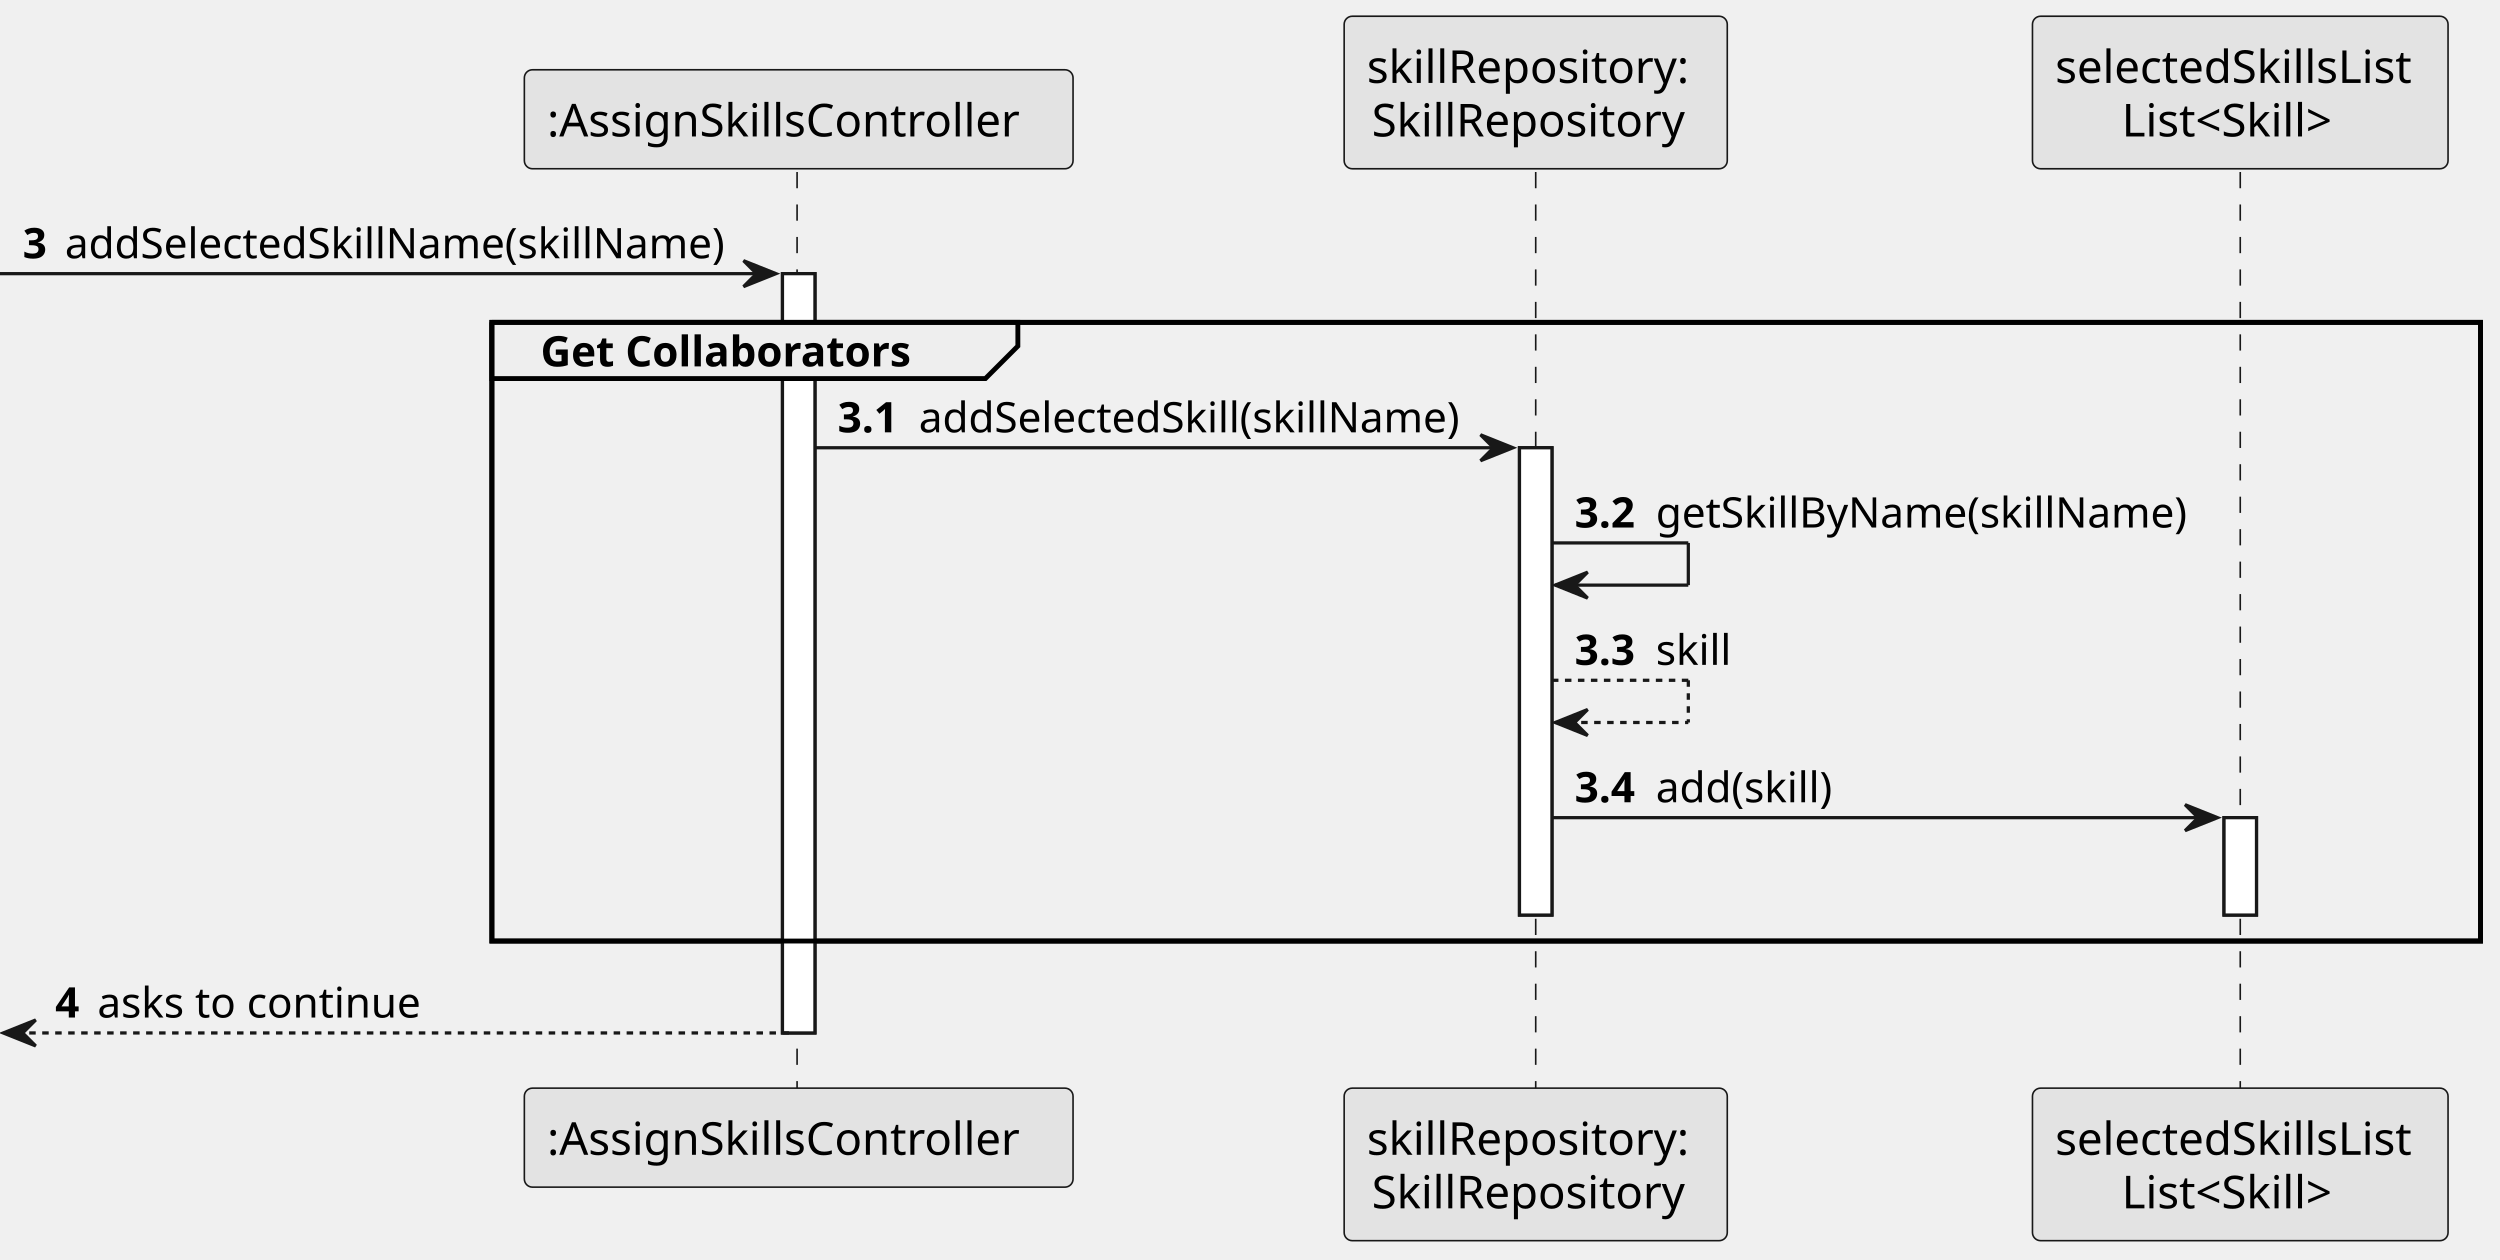
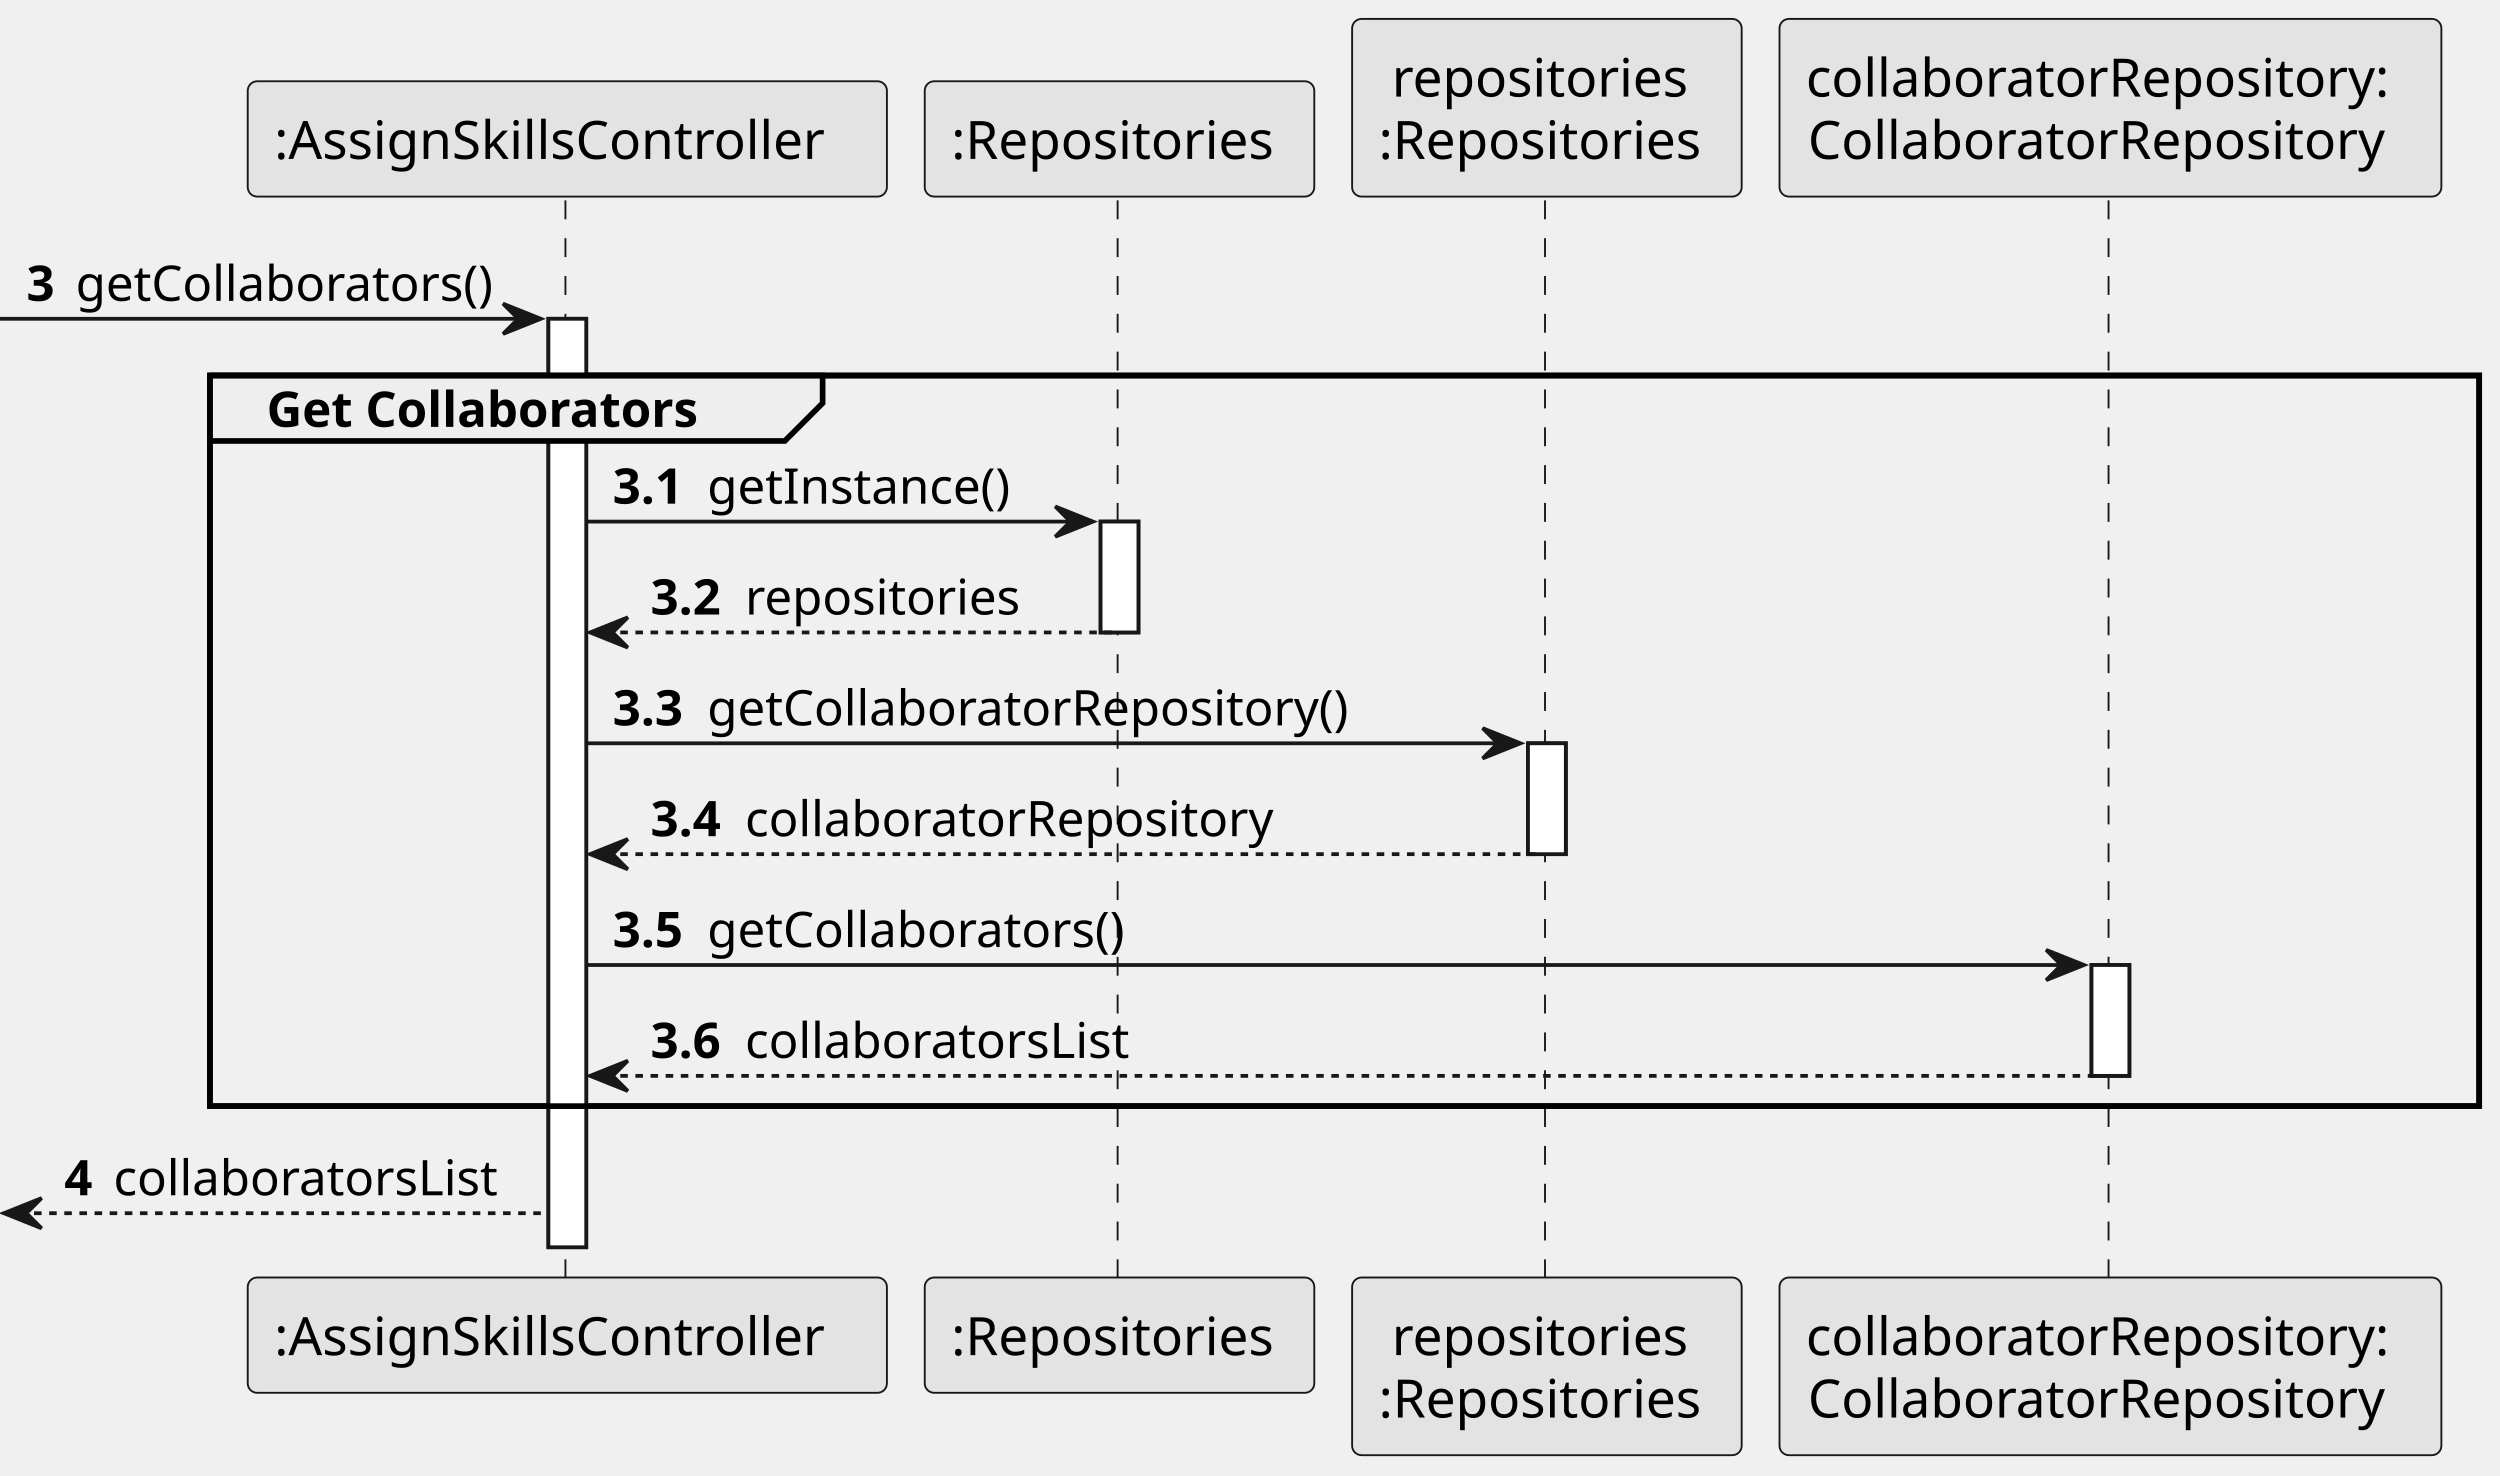
- <svg xmlns="http://www.w3.org/2000/svg" contentStyleType="text/css" height="388px" preserveAspectRatio="none" style="width:770px;height:388px;background:#FFFFFF;" version="1.1" viewBox="0 0 770 388" width="770px" zoomAndPan="magnify">
+ <svg xmlns="http://www.w3.org/2000/svg" contentStyleType="text/css" height="390px" preserveAspectRatio="none" style="width:661px;height:390px;background:#FFFFFF;" version="1.1" viewBox="0 0 661 390" width="661px" zoomAndPan="magnify">
  <defs />
  <g>
-     <rect fill="#FFFFFF" height="233.863" style="stroke:#181818;stroke-width:1.0;" width="10" x="241" y="84.287" />
-     <rect fill="#FFFFFF" height="143.932" style="stroke:#181818;stroke-width:1.0;" width="10" x="468" y="137.908" />
-     <rect fill="#FFFFFF" height="30" style="stroke:#181818;stroke-width:1.0;" width="10" x="685" y="251.84" />
-     <rect fill="none" height="190.553" style="stroke:#000000;stroke-width:1.5;" width="612.5" x="151.5" y="99.287" />
-     <line style="stroke:#181818;stroke-width:0.5;stroke-dasharray:5.0,5.0;" x1="245.5" x2="245.5" y1="52.977" y2="336.15" />
-     <line style="stroke:#181818;stroke-width:0.5;stroke-dasharray:5.0,5.0;" x1="473" x2="473" y1="52.977" y2="336.15" />
-     <line style="stroke:#181818;stroke-width:0.5;stroke-dasharray:5.0,5.0;" x1="690" x2="690" y1="52.977" y2="336.15" />
-     <rect fill="#E3E3E3" height="30.488" rx="2.5" ry="2.5" style="stroke:#181818;stroke-width:0.5;" width="169" x="161.5" y="21.488" />
-     <text fill="#000000" font-family="sans-serif" font-size="14" lengthAdjust="spacing" textLength="155" x="168.5" y="42.023">:AssignSkillsController</text>
-     <rect fill="#E3E3E3" height="30.488" rx="2.5" ry="2.5" style="stroke:#181818;stroke-width:0.5;" width="169" x="161.5" y="335.15" />
-     <text fill="#000000" font-family="sans-serif" font-size="14" lengthAdjust="spacing" textLength="155" x="168.5" y="355.685">:AssignSkillsController</text>
-     <rect fill="#E3E3E3" height="46.977" rx="2.5" ry="2.5" style="stroke:#181818;stroke-width:0.5;" width="118" x="414" y="5" />
-     <text fill="#000000" font-family="sans-serif" font-size="14" lengthAdjust="spacing" textLength="104" x="421" y="25.535">skillRepository:</text>
-     <text fill="#000000" font-family="sans-serif" font-size="14" lengthAdjust="spacing" textLength="101" x="422.5" y="42.023">SkillRepository</text>
-     <rect fill="#E3E3E3" height="46.977" rx="2.5" ry="2.5" style="stroke:#181818;stroke-width:0.5;" width="118" x="414" y="335.15" />
-     <text fill="#000000" font-family="sans-serif" font-size="14" lengthAdjust="spacing" textLength="104" x="421" y="355.685">skillRepository:</text>
-     <text fill="#000000" font-family="sans-serif" font-size="14" lengthAdjust="spacing" textLength="101" x="422.5" y="372.174">SkillRepository</text>
-     <rect fill="#E3E3E3" height="46.977" rx="2.5" ry="2.5" style="stroke:#181818;stroke-width:0.5;" width="128" x="626" y="5" />
-     <text fill="#000000" font-family="sans-serif" font-size="14" lengthAdjust="spacing" textLength="114" x="633" y="25.535">selectedSkillsList</text>
-     <text fill="#000000" font-family="sans-serif" font-size="14" lengthAdjust="spacing" textLength="73" x="653.5" y="42.023">List&lt;Skill&gt;</text>
-     <rect fill="#E3E3E3" height="46.977" rx="2.5" ry="2.5" style="stroke:#181818;stroke-width:0.5;" width="128" x="626" y="335.15" />
-     <text fill="#000000" font-family="sans-serif" font-size="14" lengthAdjust="spacing" textLength="114" x="633" y="355.685">selectedSkillsList</text>
-     <text fill="#000000" font-family="sans-serif" font-size="14" lengthAdjust="spacing" textLength="73" x="653.5" y="372.174">List&lt;Skill&gt;</text>
-     <rect fill="#FFFFFF" height="233.863" style="stroke:#181818;stroke-width:1.0;" width="10" x="241" y="84.287" />
-     <rect fill="#FFFFFF" height="143.932" style="stroke:#181818;stroke-width:1.0;" width="10" x="468" y="137.908" />
-     <rect fill="#FFFFFF" height="30" style="stroke:#181818;stroke-width:1.0;" width="10" x="685" y="251.84" />
-     <polygon fill="#181818" points="229,80.287,239,84.287,229,88.287,233,84.287" style="stroke:#181818;stroke-width:1.0;" />
-     <line style="stroke:#181818;stroke-width:1.0;" x1="0" x2="235" y1="84.287" y2="84.287" />
+     <rect fill="#FFFFFF" height="245.484" style="stroke:#181818;stroke-width:1.0;" width="10" x="145" y="84.287" />
+     <rect fill="#FFFFFF" height="29.311" style="stroke:#181818;stroke-width:1.0;" width="10" x="291" y="137.908" />
+     <rect fill="#FFFFFF" height="29.311" style="stroke:#181818;stroke-width:1.0;" width="10" x="404" y="196.529" />
+     <rect fill="#FFFFFF" height="29.311" style="stroke:#181818;stroke-width:1.0;" width="10" x="553" y="255.15" />
+     <rect fill="none" height="193.174" style="stroke:#000000;stroke-width:1.5;" width="600" x="55.5" y="99.287" />
+     <line style="stroke:#181818;stroke-width:0.5;stroke-dasharray:5.0,5.0;" x1="149.5" x2="149.5" y1="52.977" y2="338.772" />
+     <line style="stroke:#181818;stroke-width:0.5;stroke-dasharray:5.0,5.0;" x1="295.5" x2="295.5" y1="52.977" y2="338.772" />
+     <line style="stroke:#181818;stroke-width:0.5;stroke-dasharray:5.0,5.0;" x1="408.5" x2="408.5" y1="52.977" y2="338.772" />
+     <line style="stroke:#181818;stroke-width:0.5;stroke-dasharray:5.0,5.0;" x1="557.5" x2="557.5" y1="52.977" y2="338.772" />
+     <rect fill="#E3E3E3" height="30.488" rx="2.5" ry="2.5" style="stroke:#181818;stroke-width:0.5;" width="169" x="65.5" y="21.488" />
+     <text fill="#000000" font-family="sans-serif" font-size="14" lengthAdjust="spacing" textLength="155" x="72.5" y="42.023">:AssignSkillsController</text>
+     <rect fill="#E3E3E3" height="30.488" rx="2.5" ry="2.5" style="stroke:#181818;stroke-width:0.5;" width="169" x="65.5" y="337.772" />
+     <text fill="#000000" font-family="sans-serif" font-size="14" lengthAdjust="spacing" textLength="155" x="72.5" y="358.307">:AssignSkillsController</text>
+     <rect fill="#E3E3E3" height="30.488" rx="2.5" ry="2.5" style="stroke:#181818;stroke-width:0.5;" width="103" x="244.5" y="21.488" />
+     <text fill="#000000" font-family="sans-serif" font-size="14" lengthAdjust="spacing" textLength="89" x="251.5" y="42.023">:Repositories</text>
+     <rect fill="#E3E3E3" height="30.488" rx="2.5" ry="2.5" style="stroke:#181818;stroke-width:0.5;" width="103" x="244.5" y="337.772" />
+     <text fill="#000000" font-family="sans-serif" font-size="14" lengthAdjust="spacing" textLength="89" x="251.5" y="358.307">:Repositories</text>
+     <rect fill="#E3E3E3" height="46.977" rx="2.5" ry="2.5" style="stroke:#181818;stroke-width:0.5;" width="103" x="357.5" y="5" />
+     <text fill="#000000" font-family="sans-serif" font-size="14" lengthAdjust="spacing" textLength="82" x="368" y="25.535">repositories</text>
+     <text fill="#000000" font-family="sans-serif" font-size="14" lengthAdjust="spacing" textLength="89" x="364.5" y="42.023">:Repositories</text>
+     <rect fill="#E3E3E3" height="46.977" rx="2.5" ry="2.5" style="stroke:#181818;stroke-width:0.5;" width="103" x="357.5" y="337.772" />
+     <text fill="#000000" font-family="sans-serif" font-size="14" lengthAdjust="spacing" textLength="82" x="368" y="358.307">repositories</text>
+     <text fill="#000000" font-family="sans-serif" font-size="14" lengthAdjust="spacing" textLength="89" x="364.5" y="374.795">:Repositories</text>
+     <rect fill="#E3E3E3" height="46.977" rx="2.5" ry="2.5" style="stroke:#181818;stroke-width:0.5;" width="175" x="470.5" y="5" />
+     <text fill="#000000" font-family="sans-serif" font-size="14" lengthAdjust="spacing" textLength="161" x="477.5" y="25.535">collaboratorRepository:</text>
+     <text fill="#000000" font-family="sans-serif" font-size="14" lengthAdjust="spacing" textLength="160" x="478" y="42.023">CollaboratorRepository</text>
+     <rect fill="#E3E3E3" height="46.977" rx="2.5" ry="2.5" style="stroke:#181818;stroke-width:0.5;" width="175" x="470.5" y="337.772" />
+     <text fill="#000000" font-family="sans-serif" font-size="14" lengthAdjust="spacing" textLength="161" x="477.5" y="358.307">collaboratorRepository:</text>
+     <text fill="#000000" font-family="sans-serif" font-size="14" lengthAdjust="spacing" textLength="160" x="478" y="374.795">CollaboratorRepository</text>
+     <rect fill="#FFFFFF" height="245.484" style="stroke:#181818;stroke-width:1.0;" width="10" x="145" y="84.287" />
+     <rect fill="#FFFFFF" height="29.311" style="stroke:#181818;stroke-width:1.0;" width="10" x="291" y="137.908" />
+     <rect fill="#FFFFFF" height="29.311" style="stroke:#181818;stroke-width:1.0;" width="10" x="404" y="196.529" />
+     <rect fill="#FFFFFF" height="29.311" style="stroke:#181818;stroke-width:1.0;" width="10" x="553" y="255.15" />
+     <polygon fill="#181818" points="133,80.287,143,84.287,133,88.287,137,84.287" style="stroke:#181818;stroke-width:1.0;" />
+     <line style="stroke:#181818;stroke-width:1.0;" x1="0" x2="139" y1="84.287" y2="84.287" />
    <text fill="#000000" font-family="sans-serif" font-size="13" font-weight="bold" lengthAdjust="spacing" textLength="9" x="7" y="79.545">3</text>
-     <text fill="#000000" font-family="sans-serif" font-size="13" lengthAdjust="spacing" textLength="209" x="20" y="79.545">addSelectedSkillName(skillName)</text>
-     <path d="M151.5,99.287 L313.5,99.287 L313.5,106.598 L303.5,116.598 L151.5,116.598 L151.5,99.287 " fill="#EEEEEE" style="stroke:#000000;stroke-width:1.5;" />
-     <rect fill="none" height="190.553" style="stroke:#000000;stroke-width:1.5;" width="612.5" x="151.5" y="99.287" />
-     <text fill="#000000" font-family="sans-serif" font-size="13" font-weight="bold" lengthAdjust="spacing" textLength="117" x="166.5" y="112.856">Get Collaborators</text>
-     <polygon fill="#181818" points="456,133.908,466,137.908,456,141.908,460,137.908" style="stroke:#181818;stroke-width:1.0;" />
-     <line style="stroke:#181818;stroke-width:1.0;" x1="251" x2="462" y1="137.908" y2="137.908" />
-     <text fill="#000000" font-family="sans-serif" font-size="13" font-weight="bold" lengthAdjust="spacing" textLength="21" x="258" y="133.166">3.1</text>
-     <text fill="#000000" font-family="sans-serif" font-size="13" lengthAdjust="spacing" textLength="173" x="283" y="133.166">addSelectedSkill(skillName)</text>
-     <line style="stroke:#181818;stroke-width:1.0;" x1="478" x2="520" y1="167.219" y2="167.219" />
-     <line style="stroke:#181818;stroke-width:1.0;" x1="520" x2="520" y1="167.219" y2="180.219" />
-     <line style="stroke:#181818;stroke-width:1.0;" x1="479" x2="520" y1="180.219" y2="180.219" />
-     <polygon fill="#181818" points="489,176.219,479,180.219,489,184.219,485,180.219" style="stroke:#181818;stroke-width:1.0;" />
-     <text fill="#000000" font-family="sans-serif" font-size="13" font-weight="bold" lengthAdjust="spacing" textLength="21" x="485" y="162.477">3.2</text>
-     <text fill="#000000" font-family="sans-serif" font-size="13" lengthAdjust="spacing" textLength="168" x="510" y="162.477">getSkillByName(skillName)</text>
-     <line style="stroke:#181818;stroke-width:1.0;stroke-dasharray:2.0,2.0;" x1="478" x2="520" y1="209.529" y2="209.529" />
-     <line style="stroke:#181818;stroke-width:1.0;stroke-dasharray:2.0,2.0;" x1="520" x2="520" y1="209.529" y2="222.529" />
-     <line style="stroke:#181818;stroke-width:1.0;stroke-dasharray:2.0,2.0;" x1="479" x2="520" y1="222.529" y2="222.529" />
-     <polygon fill="#181818" points="489,218.529,479,222.529,489,226.529,485,222.529" style="stroke:#181818;stroke-width:1.0;" />
-     <text fill="#000000" font-family="sans-serif" font-size="13" font-weight="bold" lengthAdjust="spacing" textLength="21" x="485" y="204.787">3.3</text>
-     <text fill="#000000" font-family="sans-serif" font-size="13" lengthAdjust="spacing" textLength="27" x="510" y="204.787">skill</text>
-     <polygon fill="#181818" points="673,247.84,683,251.84,673,255.84,677,251.84" style="stroke:#181818;stroke-width:1.0;" />
-     <line style="stroke:#181818;stroke-width:1.0;" x1="478" x2="679" y1="251.84" y2="251.84" />
-     <text fill="#000000" font-family="sans-serif" font-size="13" font-weight="bold" lengthAdjust="spacing" textLength="21" x="485" y="247.098">3.4</text>
-     <text fill="#000000" font-family="sans-serif" font-size="13" lengthAdjust="spacing" textLength="58" x="510" y="247.098">add(skill)</text>
-     <polygon fill="#181818" points="11,314.15,1,318.15,11,322.15,7,318.15" style="stroke:#181818;stroke-width:1.0;" />
-     <line style="stroke:#181818;stroke-width:1.0;stroke-dasharray:2.0,2.0;" x1="5" x2="245" y1="318.15" y2="318.15" />
-     <text fill="#000000" font-family="sans-serif" font-size="13" font-weight="bold" lengthAdjust="spacing" textLength="9" x="17" y="313.408">4</text>
-     <text fill="#000000" font-family="sans-serif" font-size="13" lengthAdjust="spacing" textLength="105" x="30" y="313.408">asks to continue</text>
+     <text fill="#000000" font-family="sans-serif" font-size="13" lengthAdjust="spacing" textLength="113" x="20" y="79.545">getCollaborators()</text>
+     <path d="M55.5,99.287 L217.5,99.287 L217.5,106.598 L207.5,116.598 L55.5,116.598 L55.5,99.287 " fill="#EEEEEE" style="stroke:#000000;stroke-width:1.5;" />
+     <rect fill="none" height="193.174" style="stroke:#000000;stroke-width:1.5;" width="600" x="55.5" y="99.287" />
+     <text fill="#000000" font-family="sans-serif" font-size="13" font-weight="bold" lengthAdjust="spacing" textLength="117" x="70.5" y="112.856">Get Collaborators</text>
+     <polygon fill="#181818" points="279,133.908,289,137.908,279,141.908,283,137.908" style="stroke:#181818;stroke-width:1.0;" />
+     <line style="stroke:#181818;stroke-width:1.0;" x1="155" x2="285" y1="137.908" y2="137.908" />
+     <text fill="#000000" font-family="sans-serif" font-size="13" font-weight="bold" lengthAdjust="spacing" textLength="21" x="162" y="133.166">3.1</text>
+     <text fill="#000000" font-family="sans-serif" font-size="13" lengthAdjust="spacing" textLength="81" x="187" y="133.166">getInstance()</text>
+     <polygon fill="#181818" points="166,163.219,156,167.219,166,171.219,162,167.219" style="stroke:#181818;stroke-width:1.0;" />
+     <line style="stroke:#181818;stroke-width:1.0;stroke-dasharray:2.0,2.0;" x1="160" x2="295" y1="167.219" y2="167.219" />
+     <text fill="#000000" font-family="sans-serif" font-size="13" font-weight="bold" lengthAdjust="spacing" textLength="21" x="172" y="162.477">3.2</text>
+     <text fill="#000000" font-family="sans-serif" font-size="13" lengthAdjust="spacing" textLength="75" x="197" y="162.477">repositories</text>
+     <polygon fill="#181818" points="392,192.529,402,196.529,392,200.529,396,196.529" style="stroke:#181818;stroke-width:1.0;" />
+     <line style="stroke:#181818;stroke-width:1.0;" x1="155" x2="398" y1="196.529" y2="196.529" />
+     <text fill="#000000" font-family="sans-serif" font-size="13" font-weight="bold" lengthAdjust="spacing" textLength="21" x="162" y="191.787">3.3</text>
+     <text fill="#000000" font-family="sans-serif" font-size="13" lengthAdjust="spacing" textLength="173" x="187" y="191.787">getCollaboratorRepository()</text>
+     <polygon fill="#181818" points="166,221.84,156,225.84,166,229.84,162,225.84" style="stroke:#181818;stroke-width:1.0;" />
+     <line style="stroke:#181818;stroke-width:1.0;stroke-dasharray:2.0,2.0;" x1="160" x2="408" y1="225.84" y2="225.84" />
+     <text fill="#000000" font-family="sans-serif" font-size="13" font-weight="bold" lengthAdjust="spacing" textLength="21" x="172" y="221.098">3.4</text>
+     <text fill="#000000" font-family="sans-serif" font-size="13" lengthAdjust="spacing" textLength="143" x="197" y="221.098">collaboratorRepository</text>
+     <polygon fill="#181818" points="541,251.15,551,255.15,541,259.15,545,255.15" style="stroke:#181818;stroke-width:1.0;" />
+     <line style="stroke:#181818;stroke-width:1.0;" x1="155" x2="547" y1="255.15" y2="255.15" />
+     <text fill="#000000" font-family="sans-serif" font-size="13" font-weight="bold" lengthAdjust="spacing" textLength="21" x="162" y="250.408">3.5</text>
+     <text fill="#000000" font-family="sans-serif" font-size="13" lengthAdjust="spacing" textLength="113" x="187" y="250.408">getCollaborators()</text>
+     <polygon fill="#181818" points="166,280.461,156,284.461,166,288.461,162,284.461" style="stroke:#181818;stroke-width:1.0;" />
+     <line style="stroke:#181818;stroke-width:1.0;stroke-dasharray:2.0,2.0;" x1="160" x2="557" y1="284.461" y2="284.461" />
+     <text fill="#000000" font-family="sans-serif" font-size="13" font-weight="bold" lengthAdjust="spacing" textLength="21" x="172" y="279.719">3.6</text>
+     <text fill="#000000" font-family="sans-serif" font-size="13" lengthAdjust="spacing" textLength="106" x="197" y="279.719">collaboratorsList</text>
+     <polygon fill="#181818" points="11,316.772,1,320.772,11,324.772,7,320.772" style="stroke:#181818;stroke-width:1.0;" />
+     <line style="stroke:#181818;stroke-width:1.0;stroke-dasharray:2.0,2.0;" x1="5" x2="144" y1="320.772" y2="320.772" />
+     <text fill="#000000" font-family="sans-serif" font-size="13" font-weight="bold" lengthAdjust="spacing" textLength="9" x="17" y="316.029">4</text>
+     <text fill="#000000" font-family="sans-serif" font-size="13" lengthAdjust="spacing" textLength="106" x="30" y="316.029">collaboratorsList</text>
  </g>
</svg>
